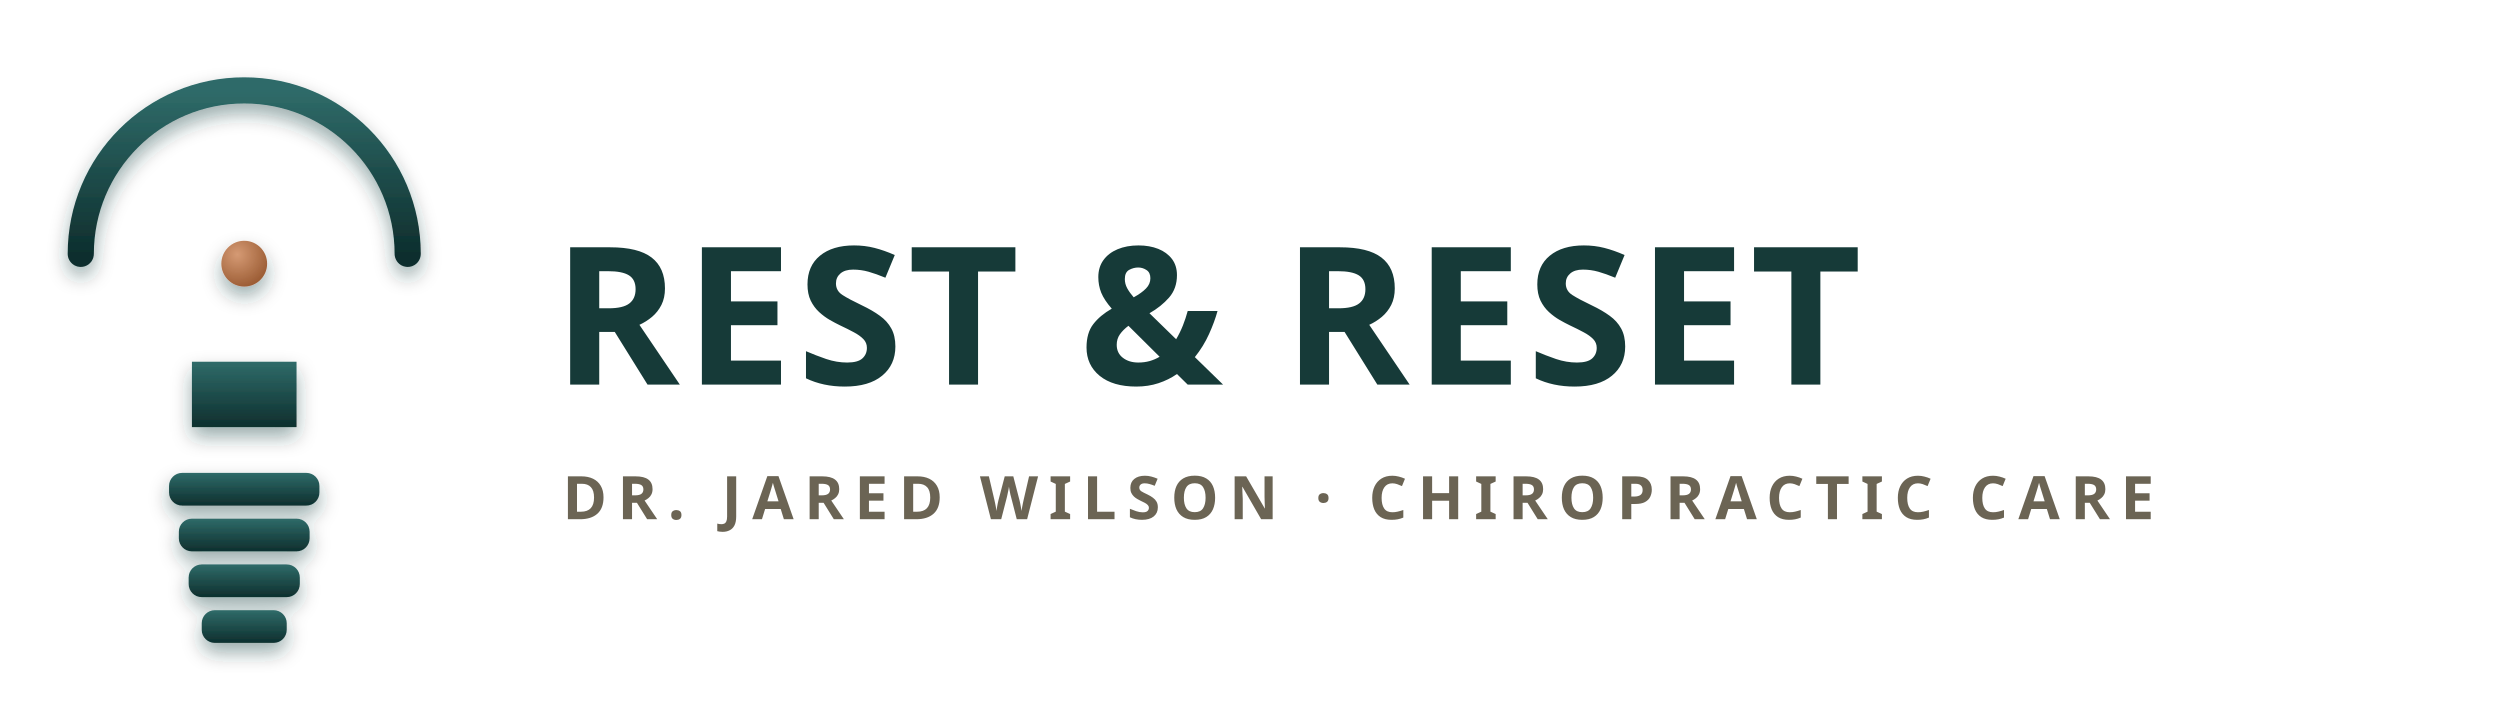
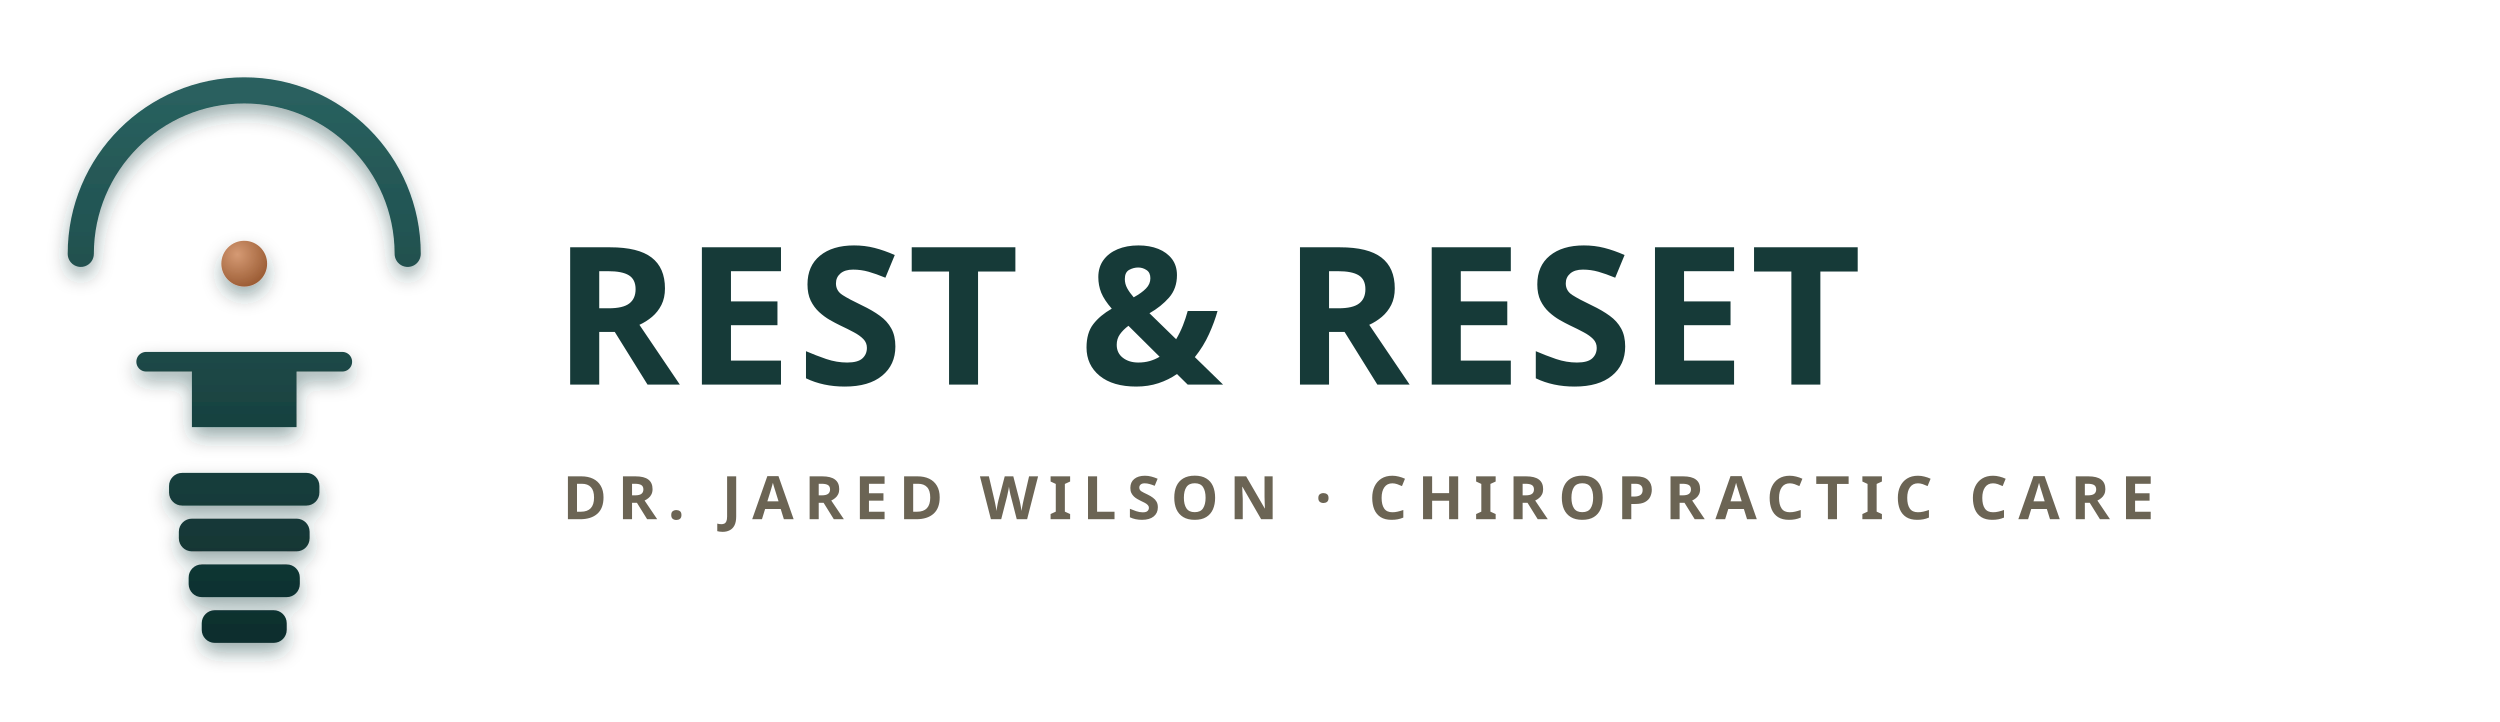
<svg xmlns="http://www.w3.org/2000/svg" viewBox="0 0 520 150">
  <defs>
-     <linearGradient id="tg" x1="0" y1="0" x2="0" y2="1">
+     <linearGradient id="tg" gradientUnits="userSpaceOnUse" x1="100" y1="0" x2="100" y2="200">
      <stop offset="0" stop-color="#2F6B69" />
      <stop offset="1" stop-color="#0E2F2E" />
    </linearGradient>
    <radialGradient id="cg" cx="35%" cy="30%" r="75%">
      <stop offset="0" stop-color="#D59A74" />
      <stop offset="1" stop-color="#9A5B33" />
    </radialGradient>
    <filter id="sh" x="-30%" y="-30%" width="160%" height="160%">
      <feDropShadow dx="0" dy="3" stdDeviation="3" flood-color="#0E2F2E" flood-opacity="0.4" />
    </filter>
  </defs>
  <g transform="translate(10 12) scale(0.68) translate(-40 -25)">
    <g filter="url(#sh)">
      <path d="M50,85 A50,50 0 0 1 150,85" fill="none" stroke="url(#tg)" stroke-width="8" stroke-linecap="round" />
      <circle cx="100" cy="88" r="7" fill="url(#cg)" />
      <line x1="70" y1="118" x2="130" y2="118" stroke="url(#tg)" stroke-width="6" stroke-linecap="round" />
      <rect x="84" y="118" width="32" height="20" fill="url(#tg)" />
      <rect x="77" y="152" width="46" height="10" rx="4" fill="url(#tg)" />
      <rect x="80" y="166" width="40" height="10" rx="4" fill="url(#tg)" />
      <rect x="83" y="180" width="34" height="10" rx="4" fill="url(#tg)" />
      <rect x="87" y="194" width="26" height="10" rx="4" fill="url(#tg)" />
    </g>
  </g>
  <text x="115" y="80" font-family="Archivo, sans-serif" font-weight="600" font-size="40" letter-spacing="1" fill="#163A38">REST &amp; RESET</text>
  <text x="117" y="108" font-family="Archivo, sans-serif" font-weight="600" font-size="12.5" letter-spacing="2.2" fill="#6B6454">DR. JARED WILSON · CHIROPRACTIC CARE</text>
</svg>
